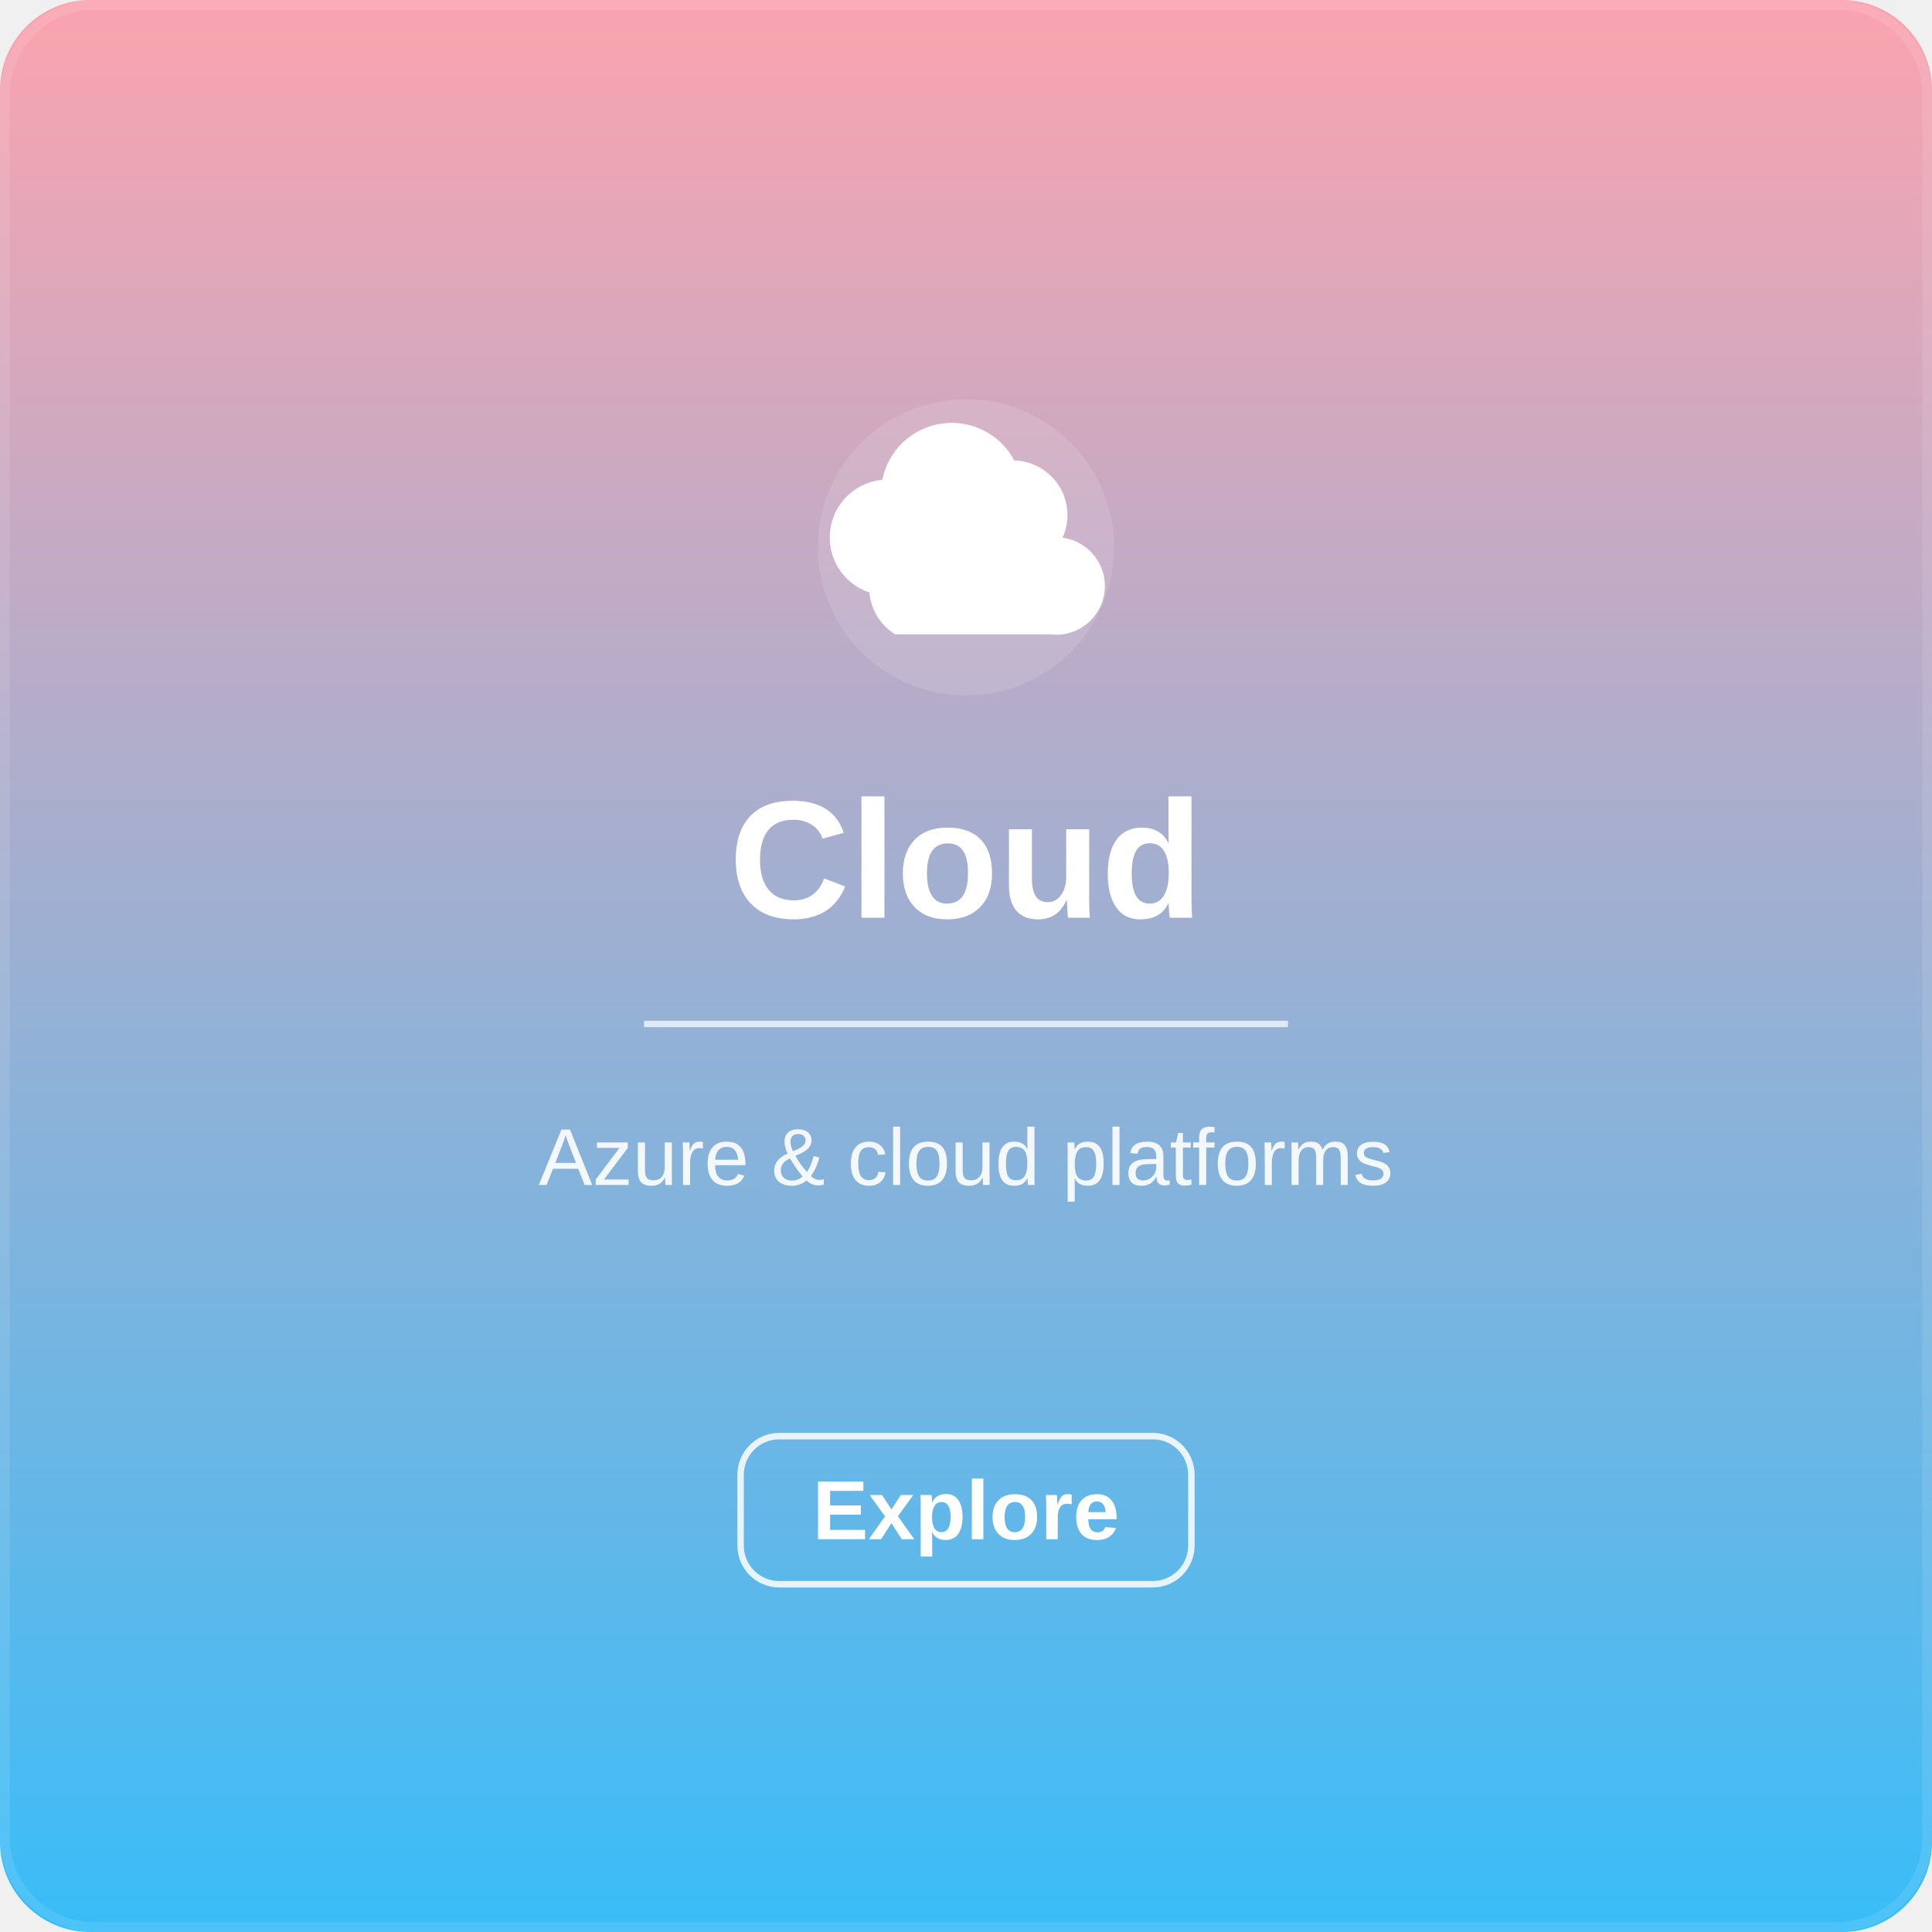
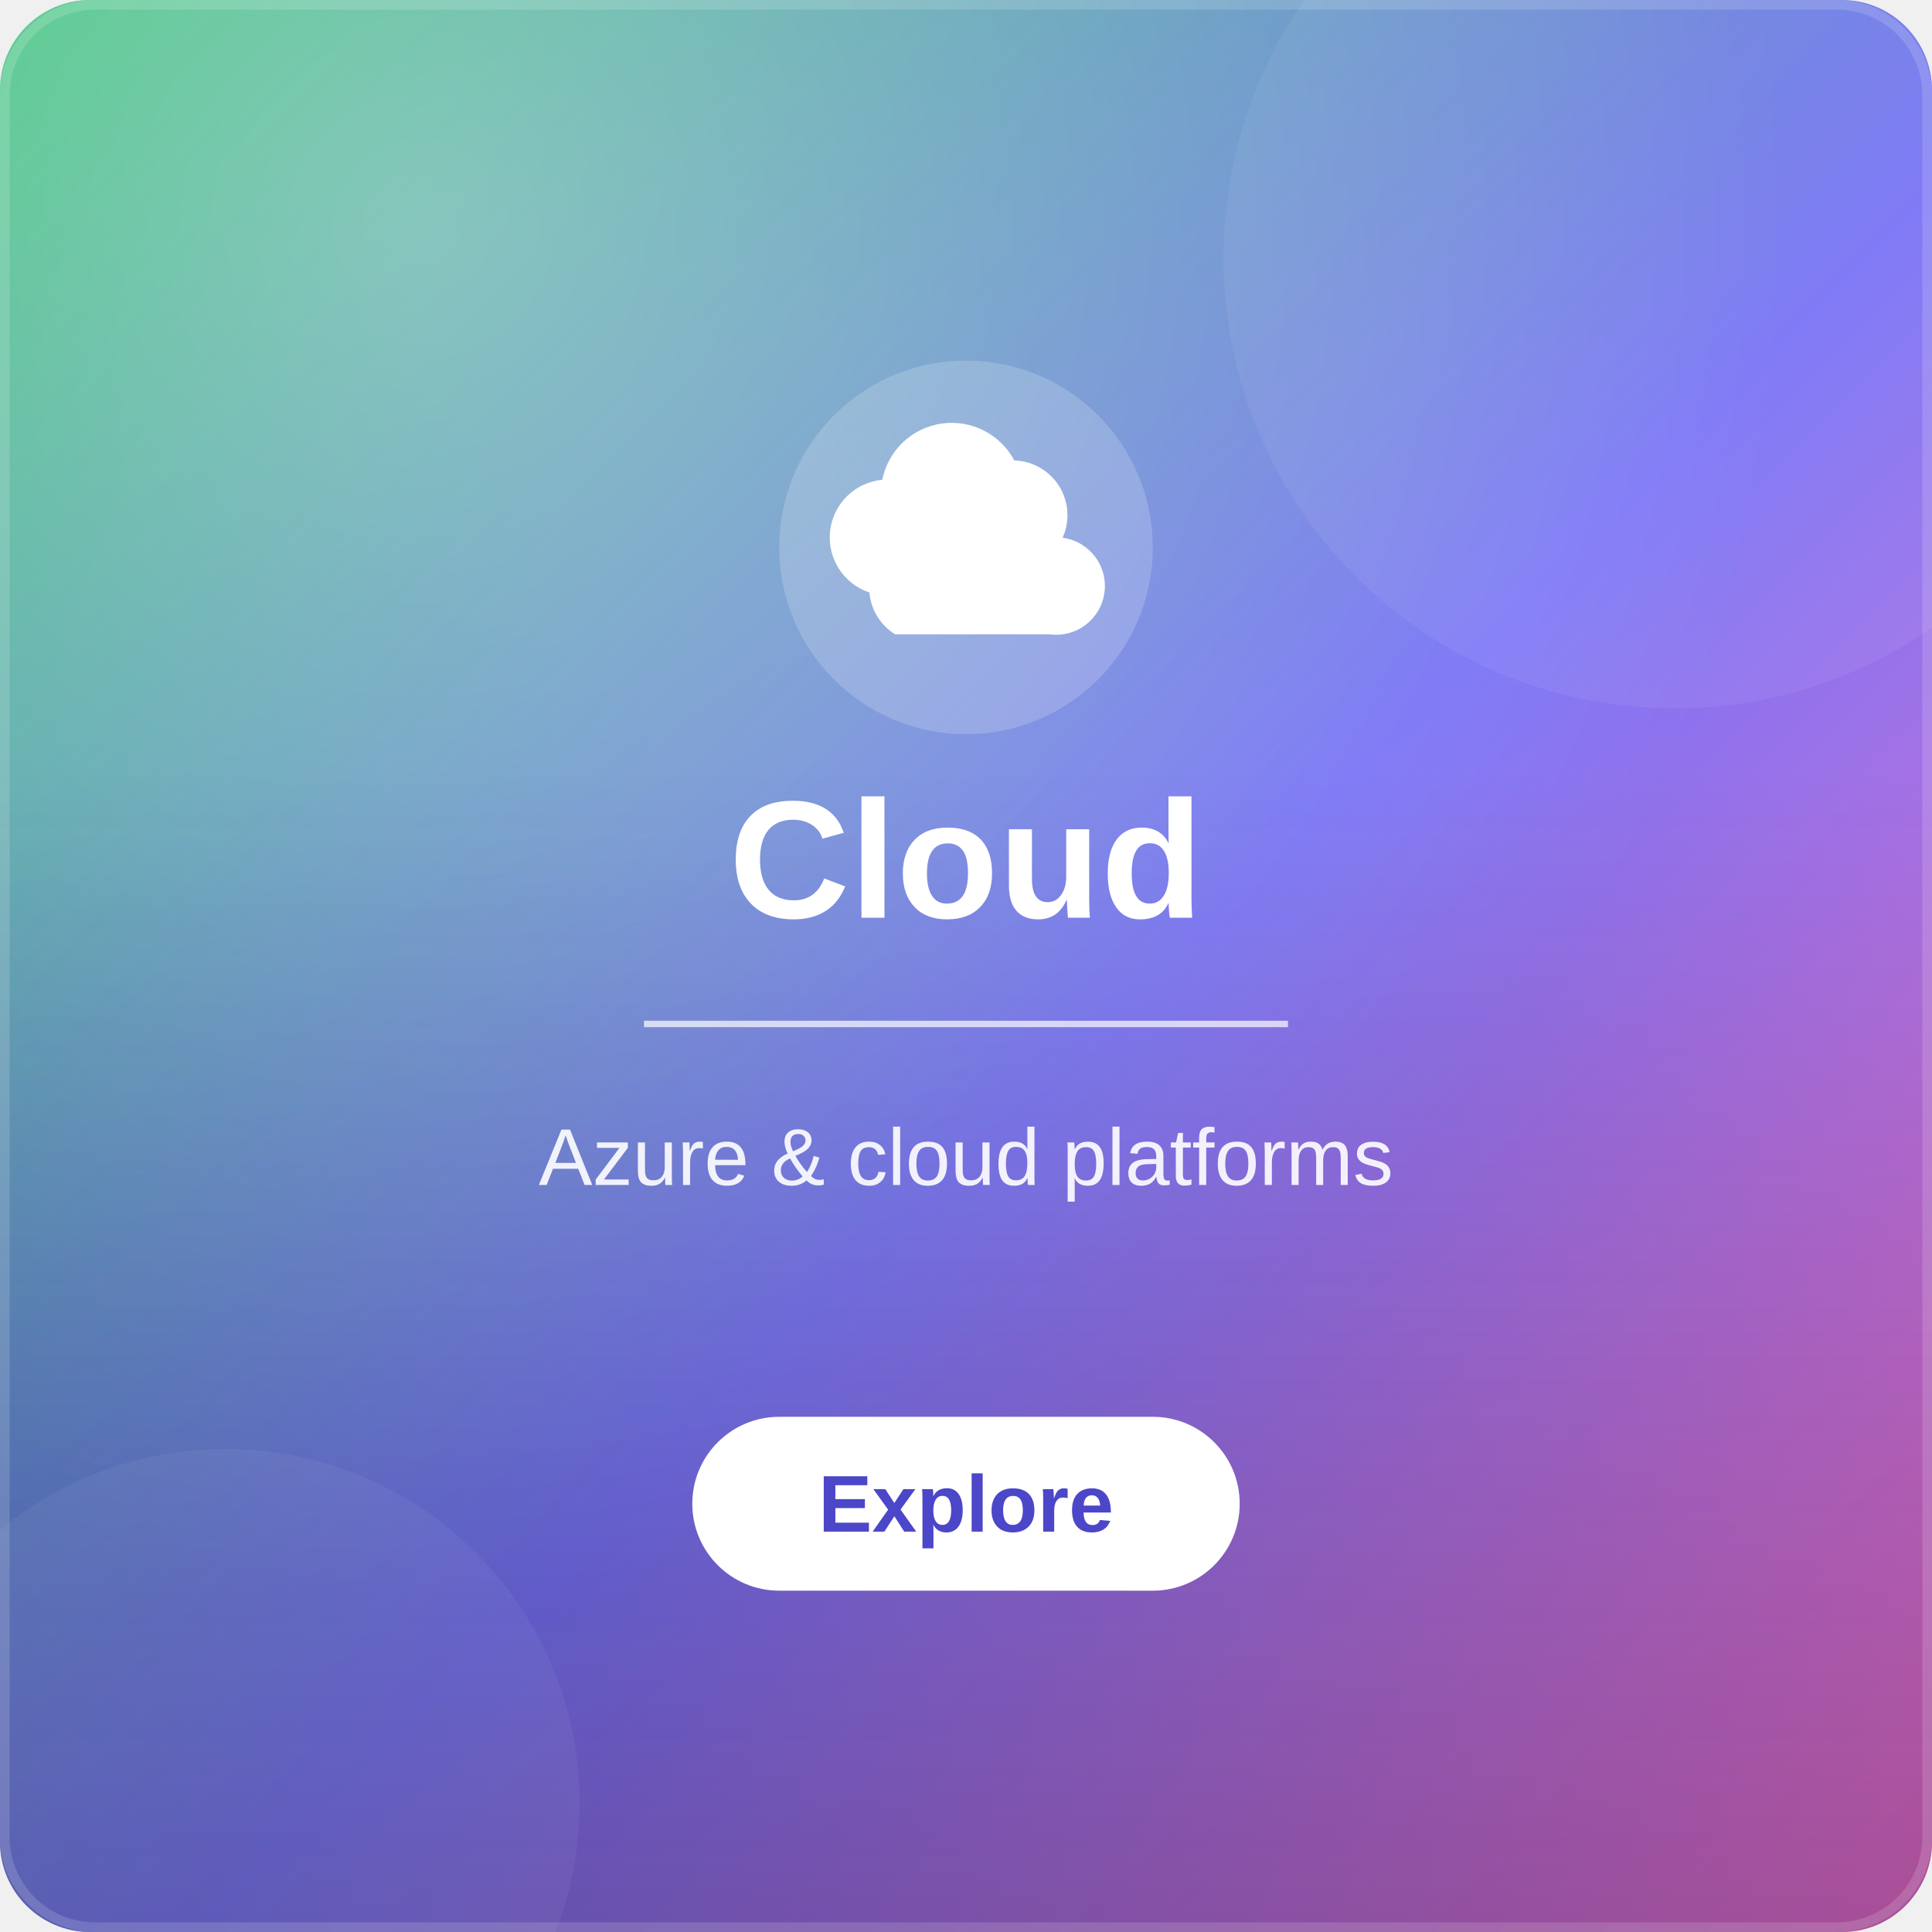
<svg xmlns="http://www.w3.org/2000/svg" width="600" height="600" viewBox="0 0 600 600">
  <defs>
-     <linearGradient id="bgGradient" x1="0%" y1="0%" x2="0%" y2="100%">
-       <stop offset="0%" stop-color="#FCA3AF" />
-       <stop offset="100%" stop-color="#38bdf8" />
+     <linearGradient id="bgGradient" x1="0%" y1="0%" x2="100%" y2="100%">
+       <stop offset="0%" stop-color="#2fbf71" />
+       <stop offset="55%" stop-color="#7873f5" />
+       <stop offset="100%" stop-color="#ff6ec4" />
+     </linearGradient>
+     <radialGradient id="bgGlow" cx="22%" cy="12%" r="70%">
+       <stop offset="0%" stop-color="#FFFFFF" stop-opacity="0.35" />
+       <stop offset="100%" stop-color="#FFFFFF" stop-opacity="0" />
+     </radialGradient>
+     <linearGradient id="bgScrim" x1="0" y1="0" x2="0" y2="1">
+       <stop offset="40%" stop-color="#1e1b4b" stop-opacity="0" />
+       <stop offset="100%" stop-color="#1e1b4b" stop-opacity="0.38" />
    </linearGradient>
    <clipPath id="cardClip">
      <rect x="0" y="0" width="600" height="600" rx="28" ry="28" />
    </clipPath>
  </defs>
  <g clip-path="url(#cardClip)">
-     <rect x="0" y="0" width="600" height="600" fill="url(#bgGradient)" />
-     <circle cx="300" cy="170" r="46" fill="#FFFFFF" opacity="0.12" />
+     <g class="card-bg">
+       <rect width="600" height="600" fill="url(#bgGradient)" />
+       <rect width="600" height="600" fill="url(#bgGlow)" />
+       <rect width="600" height="600" fill="url(#bgScrim)" />
+       <circle cx="520" cy="80" r="140" fill="#FFFFFF" opacity="0.06" />
+       <circle cx="70" cy="560" r="110" fill="#FFFFFF" opacity="0.05" />
+     </g>
+     <circle cx="300" cy="170" r="58" fill="#FFFFFF" opacity="0.18" />
    <g transform="translate(300,170)" fill="#FFFFFF" stroke="none">
      <path d="M -30 14                A 18 18 0 0 1 -26 -21                A 22 22 0 0 1 15 -27                A 17 17 0 0 1 30 -3                A 15 15 0 0 1 26 27                L -22 27                A 17 17 0 0 1 -30 14                Z" />
    </g>
    <text x="300" y="285" text-anchor="middle" font-family="Arial, Helvetica, sans-serif" font-weight="800" font-size="52" fill="#FFFFFF">Cloud</text>
    <line x1="200" y1="318" x2="400" y2="318" stroke="#FFFFFF" stroke-width="2" opacity="0.7" />
    <text x="300" y="368" text-anchor="middle" font-family="Arial, Helvetica, sans-serif" font-weight="400" font-size="25" fill="#FFFFFF" opacity="0.9">Azure &amp; cloud platforms</text>
-     <rect x="230" y="446" width="140" height="46" rx="12" ry="12" fill="none" stroke="#FFFFFF" stroke-width="2" opacity="0.85" />
-     <text x="300" y="469" text-anchor="middle" dominant-baseline="central" font-family="Arial, Helvetica, sans-serif" font-weight="700" font-size="26" fill="#FFFFFF">Explore</text>
+     <rect x="215" y="440" width="170" height="54" rx="27" ry="27" fill="#FFFFFF" />
+     <text x="300" y="467" text-anchor="middle" dominant-baseline="central" font-family="Arial, Helvetica, sans-serif" font-weight="700" font-size="25" fill="#4c46c9">Explore</text>
  </g>
-   <rect x="1.5" y="1.5" width="597" height="597" rx="28" ry="28" fill="none" stroke="#FFFFFF" stroke-opacity="0.1" stroke-width="3" />
+   <rect x="1.5" y="1.5" width="597" height="597" rx="28" ry="28" fill="none" stroke="#FFFFFF" stroke-opacity="0.15" stroke-width="3" />
</svg>
